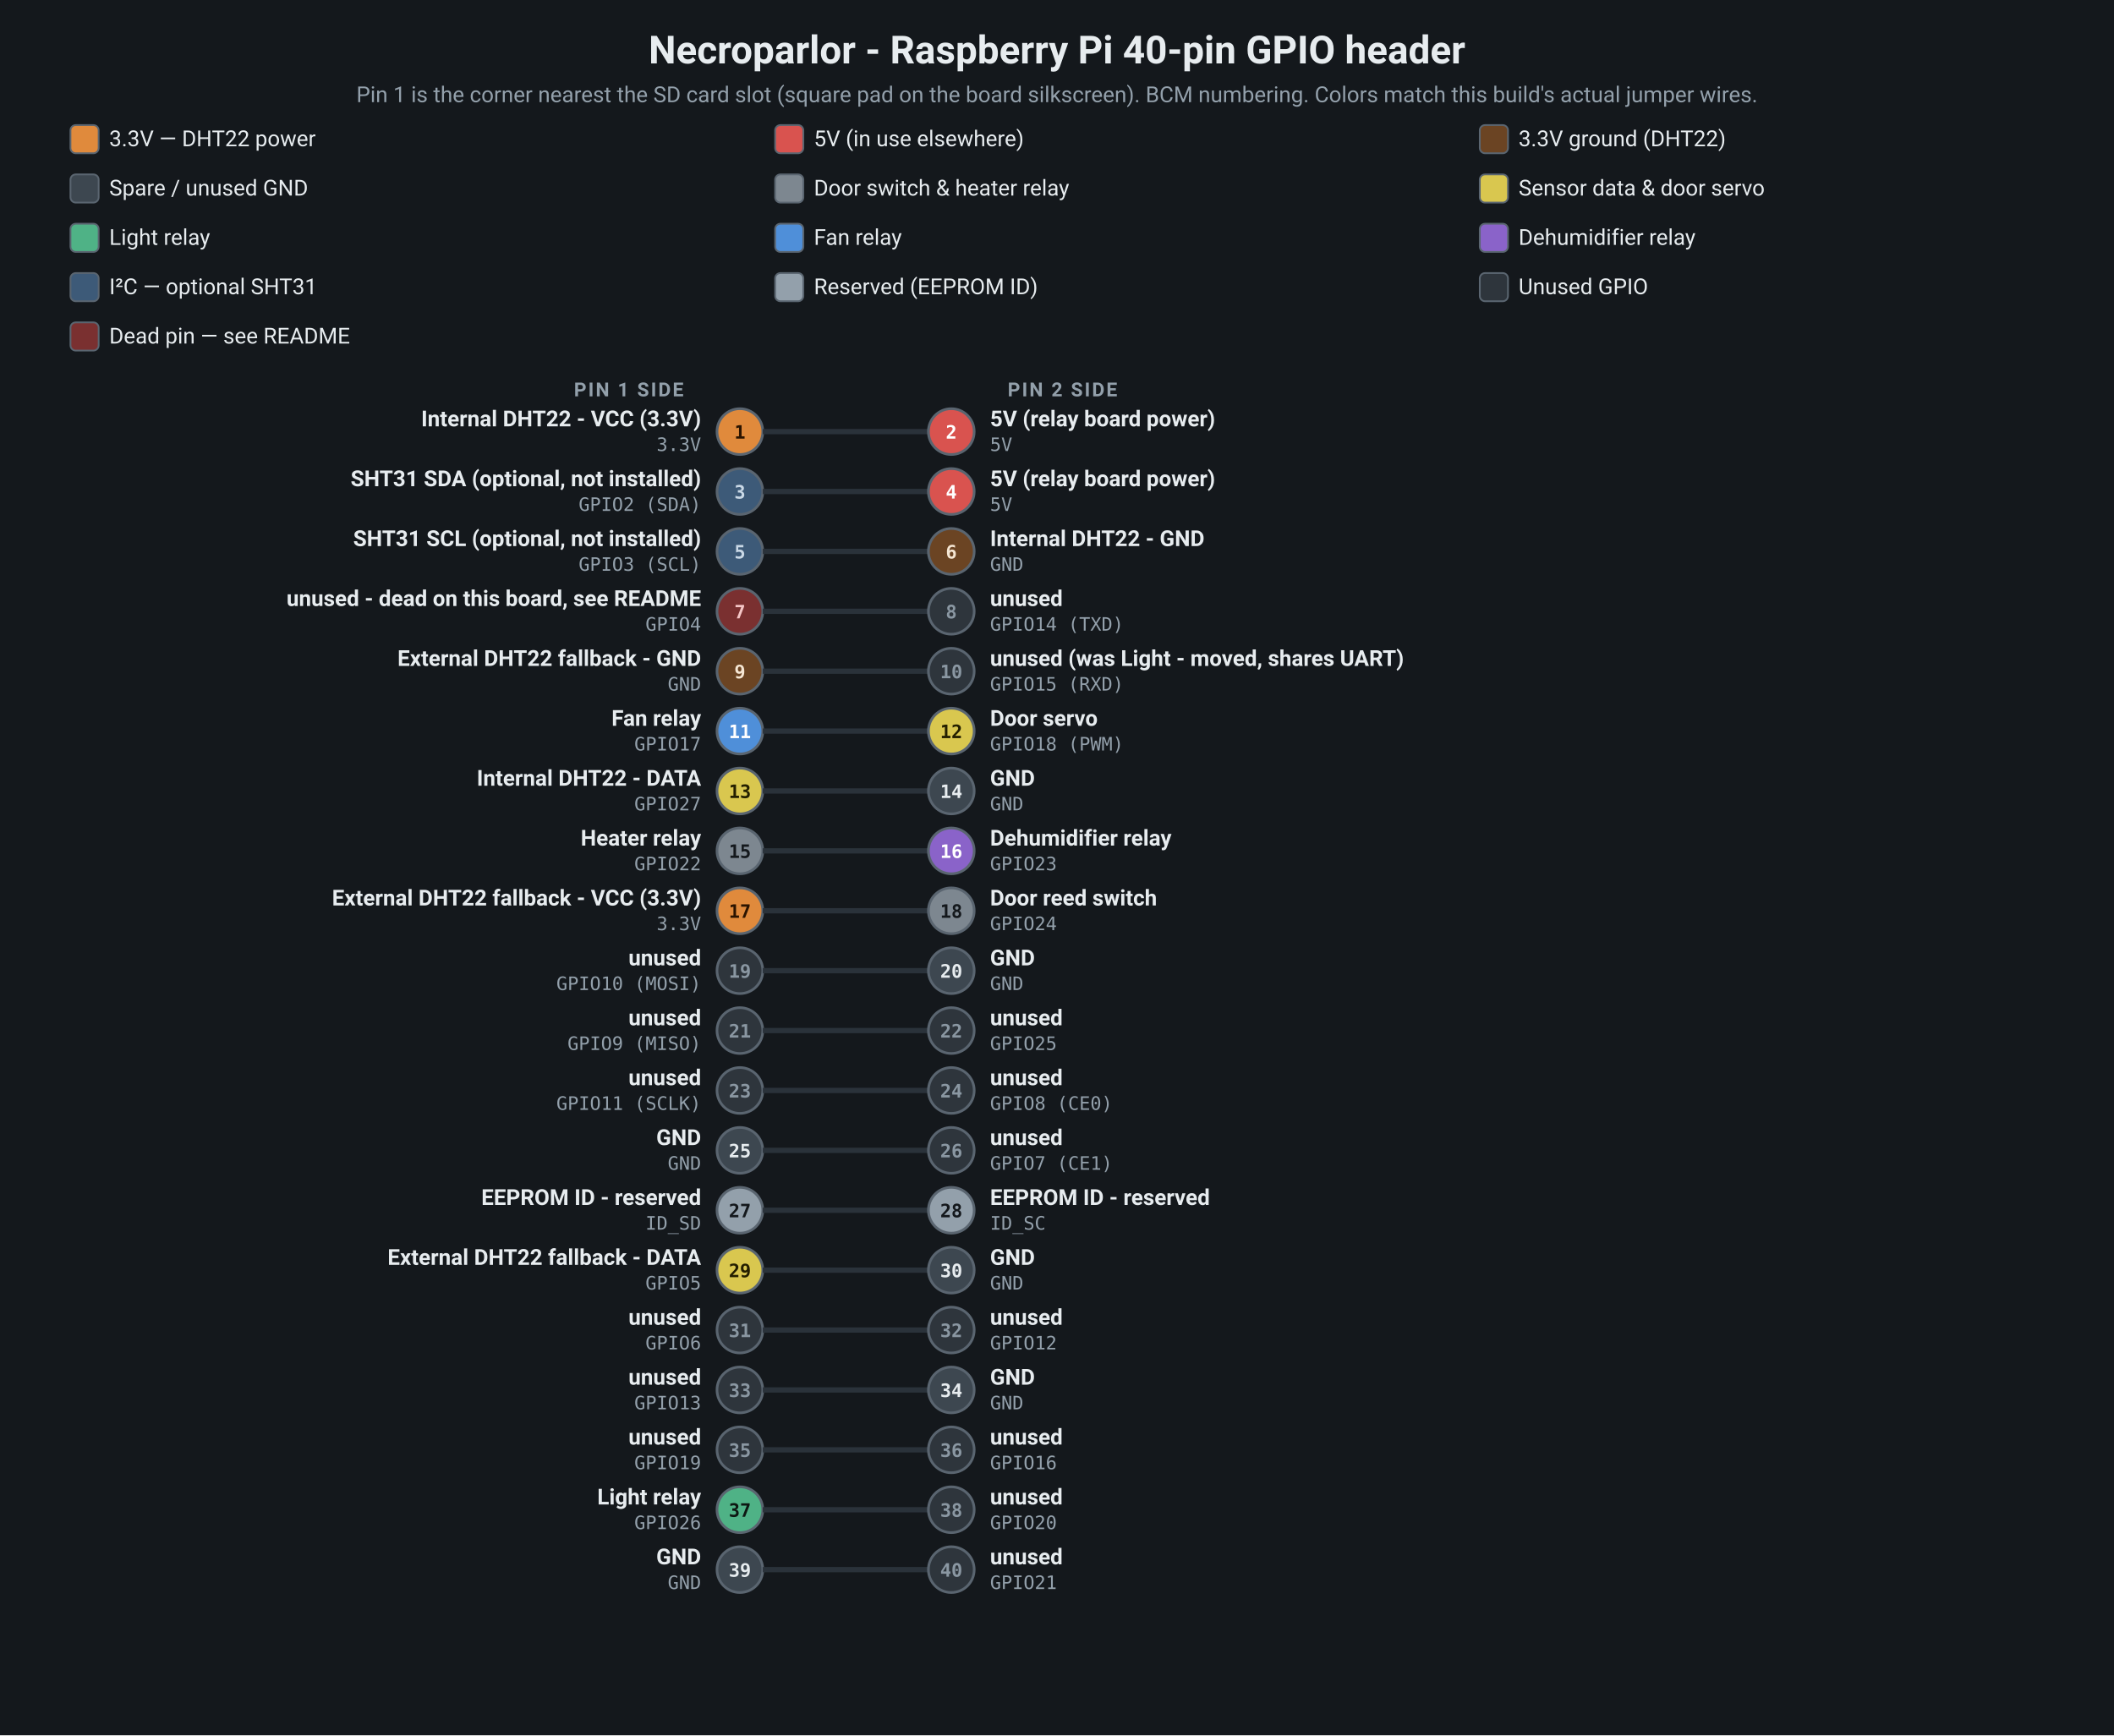
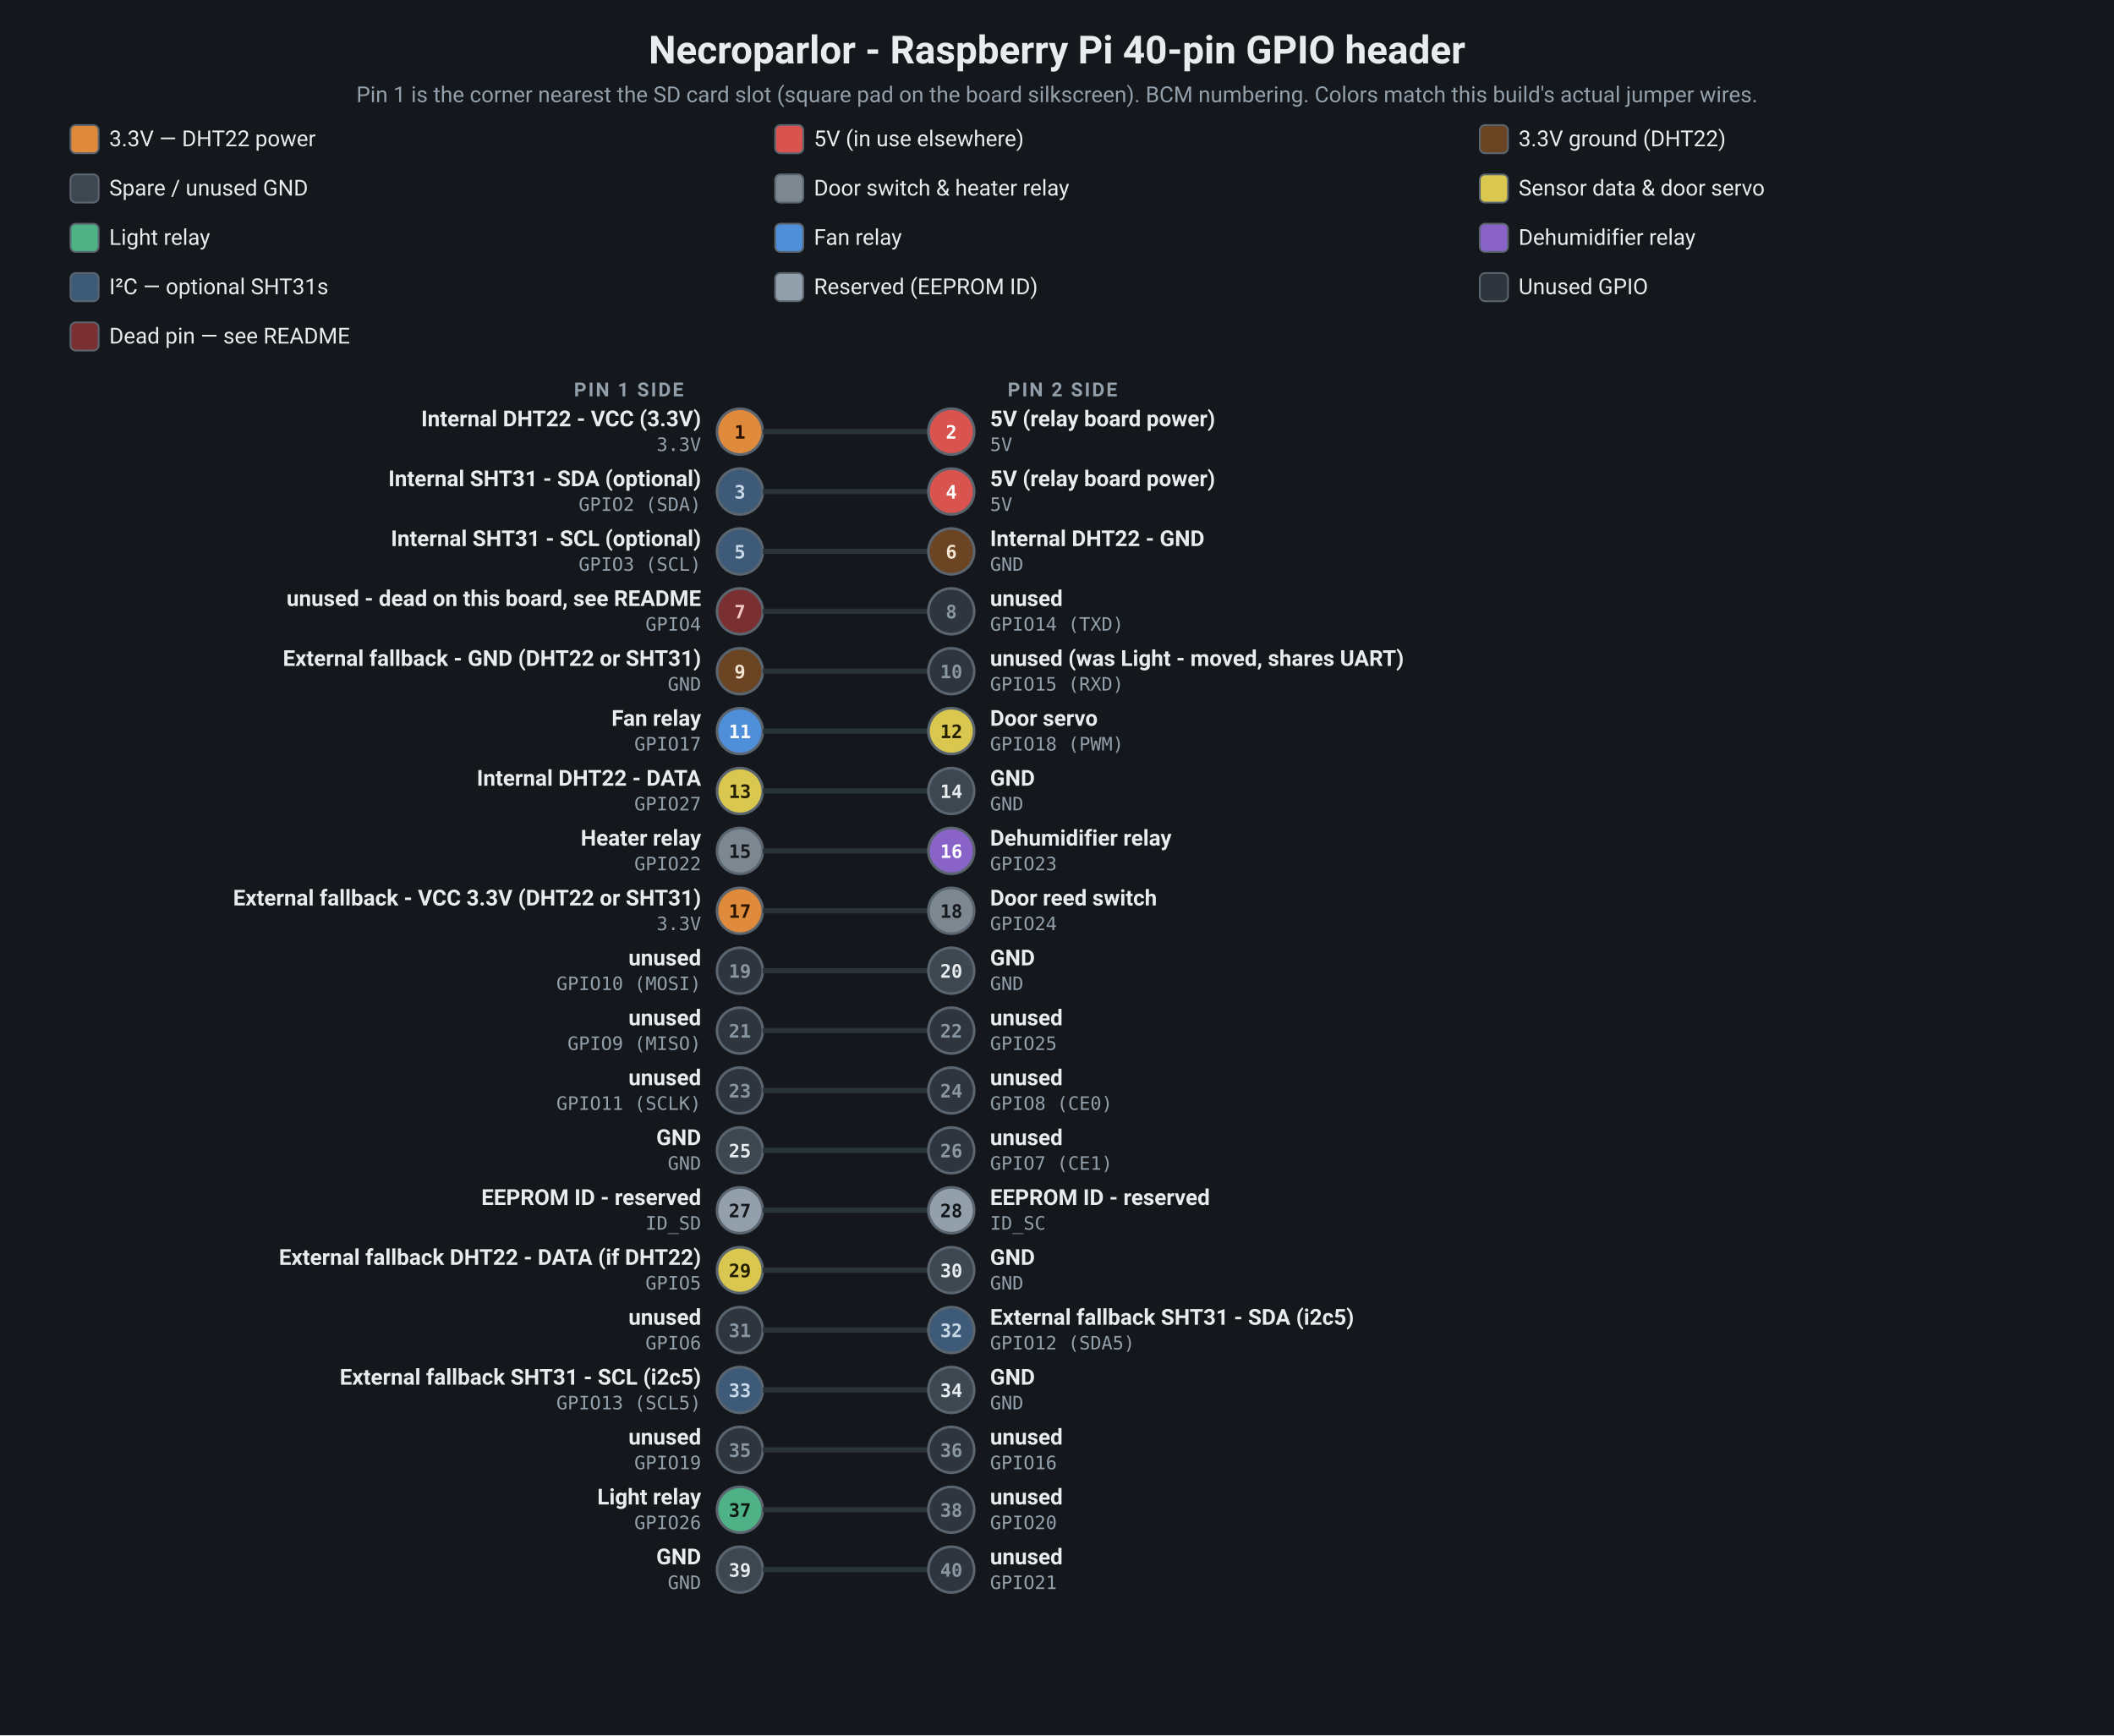
<svg xmlns="http://www.w3.org/2000/svg" viewBox="0 0 1200 985" width="1200" height="985">
  <rect width="1200" height="985" fill="#14181c" />
  <text x="600.0" y="36" text-anchor="middle" font-size="22" font-weight="700" font-family="-apple-system,Segoe UI,Roboto,sans-serif" fill="#e7ecef">Necroparlor - Raspberry Pi 40-pin GPIO header</text>
  <text x="600.0" y="58" text-anchor="middle" font-size="12.5" font-family="-apple-system,Segoe UI,Roboto,sans-serif" fill="#93a0ab">Pin 1 is the corner nearest the SD card slot (square pad on the board silkscreen). BCM numbering. Colors match this build's actual jumper wires.</text>
  <rect x="40" y="71" width="16" height="16" rx="3" fill="#e08a3c" stroke="#5a6570" />
  <text x="62" y="83" font-size="12.5" font-family="-apple-system,Segoe UI,Roboto,sans-serif" fill="#e7ecef">3.3V — DHT22 power</text>
  <rect x="440" y="71" width="16" height="16" rx="3" fill="#d9534f" stroke="#5a6570" />
  <text x="462" y="83" font-size="12.5" font-family="-apple-system,Segoe UI,Roboto,sans-serif" fill="#e7ecef">5V (in use elsewhere)</text>
  <rect x="840" y="71" width="16" height="16" rx="3" fill="#6b4423" stroke="#5a6570" />
  <text x="862" y="83" font-size="12.5" font-family="-apple-system,Segoe UI,Roboto,sans-serif" fill="#e7ecef">3.3V ground (DHT22)</text>
  <rect x="40" y="99" width="16" height="16" rx="3" fill="#3d4750" stroke="#5a6570" />
  <text x="62" y="111" font-size="12.5" font-family="-apple-system,Segoe UI,Roboto,sans-serif" fill="#e7ecef">Spare / unused GND</text>
  <rect x="440" y="99" width="16" height="16" rx="3" fill="#7d8790" stroke="#5a6570" />
  <text x="462" y="111" font-size="12.5" font-family="-apple-system,Segoe UI,Roboto,sans-serif" fill="#e7ecef">Door switch &amp; heater relay</text>
  <rect x="840" y="99" width="16" height="16" rx="3" fill="#d9c74f" stroke="#5a6570" />
  <text x="862" y="111" font-size="12.5" font-family="-apple-system,Segoe UI,Roboto,sans-serif" fill="#e7ecef">Sensor data &amp; door servo</text>
  <rect x="40" y="127" width="16" height="16" rx="3" fill="#4fb286" stroke="#5a6570" />
  <text x="62" y="139" font-size="12.5" font-family="-apple-system,Segoe UI,Roboto,sans-serif" fill="#e7ecef">Light relay</text>
  <rect x="440" y="127" width="16" height="16" rx="3" fill="#4f8fd9" stroke="#5a6570" />
  <text x="462" y="139" font-size="12.5" font-family="-apple-system,Segoe UI,Roboto,sans-serif" fill="#e7ecef">Fan relay</text>
  <rect x="840" y="127" width="16" height="16" rx="3" fill="#8a63c9" stroke="#5a6570" />
  <text x="862" y="139" font-size="12.5" font-family="-apple-system,Segoe UI,Roboto,sans-serif" fill="#e7ecef">Dehumidifier relay</text>
  <rect x="40" y="155" width="16" height="16" rx="3" fill="#3d5a78" stroke="#5a6570" />
-   <text x="62" y="167" font-size="12.5" font-family="-apple-system,Segoe UI,Roboto,sans-serif" fill="#e7ecef">I²C — optional SHT31</text>
+   <text x="62" y="167" font-size="12.5" font-family="-apple-system,Segoe UI,Roboto,sans-serif" fill="#e7ecef">I²C — optional SHT31s</text>
  <rect x="440" y="155" width="16" height="16" rx="3" fill="#93a0ab" stroke="#5a6570" />
  <text x="462" y="167" font-size="12.5" font-family="-apple-system,Segoe UI,Roboto,sans-serif" fill="#e7ecef">Reserved (EEPROM ID)</text>
  <rect x="840" y="155" width="16" height="16" rx="3" fill="#2e353c" stroke="#5a6570" />
  <text x="862" y="167" font-size="12.5" font-family="-apple-system,Segoe UI,Roboto,sans-serif" fill="#e7ecef">Unused GPIO</text>
  <rect x="40" y="183" width="16" height="16" rx="3" fill="#7a3030" stroke="#5a6570" />
  <text x="62" y="195" font-size="12.5" font-family="-apple-system,Segoe UI,Roboto,sans-serif" fill="#e7ecef">Dead pin — see README</text>
  <text x="388" y="225" text-anchor="end" font-size="11" font-weight="700" letter-spacing="1" font-family="-apple-system,Segoe UI,Roboto,sans-serif" fill="#93a0ab">PIN 1 SIDE</text>
  <text x="572" y="225" text-anchor="start" font-size="11" font-weight="700" letter-spacing="1" font-family="-apple-system,Segoe UI,Roboto,sans-serif" fill="#93a0ab">PIN 2 SIDE</text>
  <text x="398" y="242" text-anchor="end" font-size="12.5" font-family="-apple-system,Segoe UI,Roboto,sans-serif" font-weight="600" fill="#e7ecef">Internal DHT22 - VCC (3.3V)</text>
  <text x="398" y="256" text-anchor="end" font-size="10.5" font-family="monospace" fill="#93a0ab">3.3V</text>
  <circle cx="420" cy="245" r="13" fill="#e08a3c" stroke="#5a6570" stroke-width="1.5" />
  <text x="420" y="249" text-anchor="middle" font-size="10.5" font-family="monospace" font-weight="700" fill="#2b1400">1</text>
  <line x1="433" y1="245" x2="527" y2="245" stroke="#2a323a" stroke-width="3" />
  <circle cx="540" cy="245" r="13" fill="#d9534f" stroke="#5a6570" stroke-width="1.5" />
  <text x="540" y="249" text-anchor="middle" font-size="10.5" font-family="monospace" font-weight="700" fill="#ffffff">2</text>
  <text x="562" y="242" text-anchor="start" font-size="12.5" font-family="-apple-system,Segoe UI,Roboto,sans-serif" font-weight="600" fill="#e7ecef">5V (relay board power)</text>
  <text x="562" y="256" text-anchor="start" font-size="10.5" font-family="monospace" fill="#93a0ab">5V</text>
-   <text x="398" y="276" text-anchor="end" font-size="12.5" font-family="-apple-system,Segoe UI,Roboto,sans-serif" font-weight="600" fill="#e7ecef">SHT31 SDA (optional, not installed)</text>
+   <text x="398" y="276" text-anchor="end" font-size="12.5" font-family="-apple-system,Segoe UI,Roboto,sans-serif" font-weight="600" fill="#e7ecef">Internal SHT31 - SDA (optional)</text>
  <text x="398" y="290" text-anchor="end" font-size="10.5" font-family="monospace" fill="#93a0ab">GPIO2 (SDA)</text>
  <circle cx="420" cy="279" r="13" fill="#3d5a78" stroke="#5a6570" stroke-width="1.5" />
  <text x="420" y="283" text-anchor="middle" font-size="10.5" font-family="monospace" font-weight="700" fill="#c9d8e6">3</text>
  <line x1="433" y1="279" x2="527" y2="279" stroke="#2a323a" stroke-width="3" />
  <circle cx="540" cy="279" r="13" fill="#d9534f" stroke="#5a6570" stroke-width="1.5" />
  <text x="540" y="283" text-anchor="middle" font-size="10.5" font-family="monospace" font-weight="700" fill="#ffffff">4</text>
  <text x="562" y="276" text-anchor="start" font-size="12.5" font-family="-apple-system,Segoe UI,Roboto,sans-serif" font-weight="600" fill="#e7ecef">5V (relay board power)</text>
  <text x="562" y="290" text-anchor="start" font-size="10.5" font-family="monospace" fill="#93a0ab">5V</text>
-   <text x="398" y="310" text-anchor="end" font-size="12.5" font-family="-apple-system,Segoe UI,Roboto,sans-serif" font-weight="600" fill="#e7ecef">SHT31 SCL (optional, not installed)</text>
+   <text x="398" y="310" text-anchor="end" font-size="12.5" font-family="-apple-system,Segoe UI,Roboto,sans-serif" font-weight="600" fill="#e7ecef">Internal SHT31 - SCL (optional)</text>
  <text x="398" y="324" text-anchor="end" font-size="10.5" font-family="monospace" fill="#93a0ab">GPIO3 (SCL)</text>
  <circle cx="420" cy="313" r="13" fill="#3d5a78" stroke="#5a6570" stroke-width="1.5" />
  <text x="420" y="317" text-anchor="middle" font-size="10.5" font-family="monospace" font-weight="700" fill="#c9d8e6">5</text>
  <line x1="433" y1="313" x2="527" y2="313" stroke="#2a323a" stroke-width="3" />
  <circle cx="540" cy="313" r="13" fill="#6b4423" stroke="#5a6570" stroke-width="1.5" />
  <text x="540" y="317" text-anchor="middle" font-size="10.5" font-family="monospace" font-weight="700" fill="#f5e6d3">6</text>
  <text x="562" y="310" text-anchor="start" font-size="12.5" font-family="-apple-system,Segoe UI,Roboto,sans-serif" font-weight="600" fill="#e7ecef">Internal DHT22 - GND</text>
  <text x="562" y="324" text-anchor="start" font-size="10.5" font-family="monospace" fill="#93a0ab">GND</text>
  <text x="398" y="344" text-anchor="end" font-size="12.5" font-family="-apple-system,Segoe UI,Roboto,sans-serif" font-weight="600" fill="#e7ecef">unused - dead on this board, see README</text>
  <text x="398" y="358" text-anchor="end" font-size="10.5" font-family="monospace" fill="#93a0ab">GPIO4</text>
  <circle cx="420" cy="347" r="13" fill="#7a3030" stroke="#5a6570" stroke-width="1.5" />
  <text x="420" y="351" text-anchor="middle" font-size="10.5" font-family="monospace" font-weight="700" fill="#f5c6c6">7</text>
  <line x1="433" y1="347" x2="527" y2="347" stroke="#2a323a" stroke-width="3" />
  <circle cx="540" cy="347" r="13" fill="#2e353c" stroke="#5a6570" stroke-width="1.5" />
  <text x="540" y="351" text-anchor="middle" font-size="10.5" font-family="monospace" font-weight="700" fill="#8a97a2">8</text>
  <text x="562" y="344" text-anchor="start" font-size="12.5" font-family="-apple-system,Segoe UI,Roboto,sans-serif" font-weight="600" fill="#e7ecef">unused</text>
  <text x="562" y="358" text-anchor="start" font-size="10.5" font-family="monospace" fill="#93a0ab">GPIO14 (TXD)</text>
-   <text x="398" y="378" text-anchor="end" font-size="12.5" font-family="-apple-system,Segoe UI,Roboto,sans-serif" font-weight="600" fill="#e7ecef">External DHT22 fallback - GND</text>
+   <text x="398" y="378" text-anchor="end" font-size="12.5" font-family="-apple-system,Segoe UI,Roboto,sans-serif" font-weight="600" fill="#e7ecef">External fallback - GND (DHT22 or SHT31)</text>
  <text x="398" y="392" text-anchor="end" font-size="10.5" font-family="monospace" fill="#93a0ab">GND</text>
  <circle cx="420" cy="381" r="13" fill="#6b4423" stroke="#5a6570" stroke-width="1.5" />
  <text x="420" y="385" text-anchor="middle" font-size="10.5" font-family="monospace" font-weight="700" fill="#f5e6d3">9</text>
  <line x1="433" y1="381" x2="527" y2="381" stroke="#2a323a" stroke-width="3" />
  <circle cx="540" cy="381" r="13" fill="#2e353c" stroke="#5a6570" stroke-width="1.5" />
  <text x="540" y="385" text-anchor="middle" font-size="10.5" font-family="monospace" font-weight="700" fill="#8a97a2">10</text>
  <text x="562" y="378" text-anchor="start" font-size="12.5" font-family="-apple-system,Segoe UI,Roboto,sans-serif" font-weight="600" fill="#e7ecef">unused (was Light - moved, shares UART)</text>
  <text x="562" y="392" text-anchor="start" font-size="10.5" font-family="monospace" fill="#93a0ab">GPIO15 (RXD)</text>
  <text x="398" y="412" text-anchor="end" font-size="12.5" font-family="-apple-system,Segoe UI,Roboto,sans-serif" font-weight="600" fill="#e7ecef">Fan relay</text>
  <text x="398" y="426" text-anchor="end" font-size="10.5" font-family="monospace" fill="#93a0ab">GPIO17</text>
  <circle cx="420" cy="415" r="13" fill="#4f8fd9" stroke="#5a6570" stroke-width="1.5" />
  <text x="420" y="419" text-anchor="middle" font-size="10.5" font-family="monospace" font-weight="700" fill="#ffffff">11</text>
  <line x1="433" y1="415" x2="527" y2="415" stroke="#2a323a" stroke-width="3" />
  <circle cx="540" cy="415" r="13" fill="#d9c74f" stroke="#5a6570" stroke-width="1.5" />
  <text x="540" y="419" text-anchor="middle" font-size="10.5" font-family="monospace" font-weight="700" fill="#241f00">12</text>
  <text x="562" y="412" text-anchor="start" font-size="12.5" font-family="-apple-system,Segoe UI,Roboto,sans-serif" font-weight="600" fill="#e7ecef">Door servo</text>
  <text x="562" y="426" text-anchor="start" font-size="10.5" font-family="monospace" fill="#93a0ab">GPIO18 (PWM)</text>
  <text x="398" y="446" text-anchor="end" font-size="12.5" font-family="-apple-system,Segoe UI,Roboto,sans-serif" font-weight="600" fill="#e7ecef">Internal DHT22 - DATA</text>
  <text x="398" y="460" text-anchor="end" font-size="10.5" font-family="monospace" fill="#93a0ab">GPIO27</text>
  <circle cx="420" cy="449" r="13" fill="#d9c74f" stroke="#5a6570" stroke-width="1.5" />
  <text x="420" y="453" text-anchor="middle" font-size="10.5" font-family="monospace" font-weight="700" fill="#241f00">13</text>
  <line x1="433" y1="449" x2="527" y2="449" stroke="#2a323a" stroke-width="3" />
  <circle cx="540" cy="449" r="13" fill="#3d4750" stroke="#5a6570" stroke-width="1.5" />
  <text x="540" y="453" text-anchor="middle" font-size="10.5" font-family="monospace" font-weight="700" fill="#e7ecef">14</text>
  <text x="562" y="446" text-anchor="start" font-size="12.5" font-family="-apple-system,Segoe UI,Roboto,sans-serif" font-weight="600" fill="#e7ecef">GND</text>
  <text x="562" y="460" text-anchor="start" font-size="10.5" font-family="monospace" fill="#93a0ab">GND</text>
  <text x="398" y="480" text-anchor="end" font-size="12.5" font-family="-apple-system,Segoe UI,Roboto,sans-serif" font-weight="600" fill="#e7ecef">Heater relay</text>
  <text x="398" y="494" text-anchor="end" font-size="10.5" font-family="monospace" fill="#93a0ab">GPIO22</text>
  <circle cx="420" cy="483" r="13" fill="#7d8790" stroke="#5a6570" stroke-width="1.5" />
  <text x="420" y="487" text-anchor="middle" font-size="10.5" font-family="monospace" font-weight="700" fill="#14181c">15</text>
  <line x1="433" y1="483" x2="527" y2="483" stroke="#2a323a" stroke-width="3" />
  <circle cx="540" cy="483" r="13" fill="#8a63c9" stroke="#5a6570" stroke-width="1.5" />
  <text x="540" y="487" text-anchor="middle" font-size="10.5" font-family="monospace" font-weight="700" fill="#ffffff">16</text>
  <text x="562" y="480" text-anchor="start" font-size="12.5" font-family="-apple-system,Segoe UI,Roboto,sans-serif" font-weight="600" fill="#e7ecef">Dehumidifier relay</text>
  <text x="562" y="494" text-anchor="start" font-size="10.5" font-family="monospace" fill="#93a0ab">GPIO23</text>
-   <text x="398" y="514" text-anchor="end" font-size="12.5" font-family="-apple-system,Segoe UI,Roboto,sans-serif" font-weight="600" fill="#e7ecef">External DHT22 fallback - VCC (3.3V)</text>
+   <text x="398" y="514" text-anchor="end" font-size="12.5" font-family="-apple-system,Segoe UI,Roboto,sans-serif" font-weight="600" fill="#e7ecef">External fallback - VCC 3.3V (DHT22 or SHT31)</text>
  <text x="398" y="528" text-anchor="end" font-size="10.5" font-family="monospace" fill="#93a0ab">3.3V</text>
  <circle cx="420" cy="517" r="13" fill="#e08a3c" stroke="#5a6570" stroke-width="1.5" />
  <text x="420" y="521" text-anchor="middle" font-size="10.5" font-family="monospace" font-weight="700" fill="#2b1400">17</text>
  <line x1="433" y1="517" x2="527" y2="517" stroke="#2a323a" stroke-width="3" />
  <circle cx="540" cy="517" r="13" fill="#7d8790" stroke="#5a6570" stroke-width="1.5" />
  <text x="540" y="521" text-anchor="middle" font-size="10.5" font-family="monospace" font-weight="700" fill="#14181c">18</text>
  <text x="562" y="514" text-anchor="start" font-size="12.5" font-family="-apple-system,Segoe UI,Roboto,sans-serif" font-weight="600" fill="#e7ecef">Door reed switch</text>
  <text x="562" y="528" text-anchor="start" font-size="10.5" font-family="monospace" fill="#93a0ab">GPIO24</text>
  <text x="398" y="548" text-anchor="end" font-size="12.5" font-family="-apple-system,Segoe UI,Roboto,sans-serif" font-weight="600" fill="#e7ecef">unused</text>
  <text x="398" y="562" text-anchor="end" font-size="10.5" font-family="monospace" fill="#93a0ab">GPIO10 (MOSI)</text>
  <circle cx="420" cy="551" r="13" fill="#2e353c" stroke="#5a6570" stroke-width="1.5" />
  <text x="420" y="555" text-anchor="middle" font-size="10.5" font-family="monospace" font-weight="700" fill="#8a97a2">19</text>
  <line x1="433" y1="551" x2="527" y2="551" stroke="#2a323a" stroke-width="3" />
  <circle cx="540" cy="551" r="13" fill="#3d4750" stroke="#5a6570" stroke-width="1.5" />
  <text x="540" y="555" text-anchor="middle" font-size="10.5" font-family="monospace" font-weight="700" fill="#e7ecef">20</text>
  <text x="562" y="548" text-anchor="start" font-size="12.5" font-family="-apple-system,Segoe UI,Roboto,sans-serif" font-weight="600" fill="#e7ecef">GND</text>
  <text x="562" y="562" text-anchor="start" font-size="10.5" font-family="monospace" fill="#93a0ab">GND</text>
  <text x="398" y="582" text-anchor="end" font-size="12.5" font-family="-apple-system,Segoe UI,Roboto,sans-serif" font-weight="600" fill="#e7ecef">unused</text>
  <text x="398" y="596" text-anchor="end" font-size="10.5" font-family="monospace" fill="#93a0ab">GPIO9 (MISO)</text>
  <circle cx="420" cy="585" r="13" fill="#2e353c" stroke="#5a6570" stroke-width="1.5" />
  <text x="420" y="589" text-anchor="middle" font-size="10.5" font-family="monospace" font-weight="700" fill="#8a97a2">21</text>
  <line x1="433" y1="585" x2="527" y2="585" stroke="#2a323a" stroke-width="3" />
  <circle cx="540" cy="585" r="13" fill="#2e353c" stroke="#5a6570" stroke-width="1.5" />
  <text x="540" y="589" text-anchor="middle" font-size="10.5" font-family="monospace" font-weight="700" fill="#8a97a2">22</text>
  <text x="562" y="582" text-anchor="start" font-size="12.5" font-family="-apple-system,Segoe UI,Roboto,sans-serif" font-weight="600" fill="#e7ecef">unused</text>
  <text x="562" y="596" text-anchor="start" font-size="10.5" font-family="monospace" fill="#93a0ab">GPIO25</text>
  <text x="398" y="616" text-anchor="end" font-size="12.5" font-family="-apple-system,Segoe UI,Roboto,sans-serif" font-weight="600" fill="#e7ecef">unused</text>
  <text x="398" y="630" text-anchor="end" font-size="10.5" font-family="monospace" fill="#93a0ab">GPIO11 (SCLK)</text>
  <circle cx="420" cy="619" r="13" fill="#2e353c" stroke="#5a6570" stroke-width="1.5" />
  <text x="420" y="623" text-anchor="middle" font-size="10.5" font-family="monospace" font-weight="700" fill="#8a97a2">23</text>
  <line x1="433" y1="619" x2="527" y2="619" stroke="#2a323a" stroke-width="3" />
  <circle cx="540" cy="619" r="13" fill="#2e353c" stroke="#5a6570" stroke-width="1.5" />
  <text x="540" y="623" text-anchor="middle" font-size="10.5" font-family="monospace" font-weight="700" fill="#8a97a2">24</text>
  <text x="562" y="616" text-anchor="start" font-size="12.5" font-family="-apple-system,Segoe UI,Roboto,sans-serif" font-weight="600" fill="#e7ecef">unused</text>
  <text x="562" y="630" text-anchor="start" font-size="10.5" font-family="monospace" fill="#93a0ab">GPIO8 (CE0)</text>
  <text x="398" y="650" text-anchor="end" font-size="12.5" font-family="-apple-system,Segoe UI,Roboto,sans-serif" font-weight="600" fill="#e7ecef">GND</text>
  <text x="398" y="664" text-anchor="end" font-size="10.5" font-family="monospace" fill="#93a0ab">GND</text>
  <circle cx="420" cy="653" r="13" fill="#3d4750" stroke="#5a6570" stroke-width="1.5" />
  <text x="420" y="657" text-anchor="middle" font-size="10.5" font-family="monospace" font-weight="700" fill="#e7ecef">25</text>
  <line x1="433" y1="653" x2="527" y2="653" stroke="#2a323a" stroke-width="3" />
  <circle cx="540" cy="653" r="13" fill="#2e353c" stroke="#5a6570" stroke-width="1.5" />
  <text x="540" y="657" text-anchor="middle" font-size="10.5" font-family="monospace" font-weight="700" fill="#8a97a2">26</text>
  <text x="562" y="650" text-anchor="start" font-size="12.5" font-family="-apple-system,Segoe UI,Roboto,sans-serif" font-weight="600" fill="#e7ecef">unused</text>
  <text x="562" y="664" text-anchor="start" font-size="10.5" font-family="monospace" fill="#93a0ab">GPIO7 (CE1)</text>
  <text x="398" y="684" text-anchor="end" font-size="12.5" font-family="-apple-system,Segoe UI,Roboto,sans-serif" font-weight="600" fill="#e7ecef">EEPROM ID - reserved</text>
  <text x="398" y="698" text-anchor="end" font-size="10.5" font-family="monospace" fill="#93a0ab">ID_SD</text>
  <circle cx="420" cy="687" r="13" fill="#93a0ab" stroke="#5a6570" stroke-width="1.5" />
  <text x="420" y="691" text-anchor="middle" font-size="10.5" font-family="monospace" font-weight="700" fill="#14181c">27</text>
  <line x1="433" y1="687" x2="527" y2="687" stroke="#2a323a" stroke-width="3" />
  <circle cx="540" cy="687" r="13" fill="#93a0ab" stroke="#5a6570" stroke-width="1.5" />
  <text x="540" y="691" text-anchor="middle" font-size="10.5" font-family="monospace" font-weight="700" fill="#14181c">28</text>
  <text x="562" y="684" text-anchor="start" font-size="12.5" font-family="-apple-system,Segoe UI,Roboto,sans-serif" font-weight="600" fill="#e7ecef">EEPROM ID - reserved</text>
  <text x="562" y="698" text-anchor="start" font-size="10.5" font-family="monospace" fill="#93a0ab">ID_SC</text>
-   <text x="398" y="718" text-anchor="end" font-size="12.5" font-family="-apple-system,Segoe UI,Roboto,sans-serif" font-weight="600" fill="#e7ecef">External DHT22 fallback - DATA</text>
+   <text x="398" y="718" text-anchor="end" font-size="12.5" font-family="-apple-system,Segoe UI,Roboto,sans-serif" font-weight="600" fill="#e7ecef">External fallback DHT22 - DATA (if DHT22)</text>
  <text x="398" y="732" text-anchor="end" font-size="10.5" font-family="monospace" fill="#93a0ab">GPIO5</text>
  <circle cx="420" cy="721" r="13" fill="#d9c74f" stroke="#5a6570" stroke-width="1.5" />
  <text x="420" y="725" text-anchor="middle" font-size="10.5" font-family="monospace" font-weight="700" fill="#241f00">29</text>
  <line x1="433" y1="721" x2="527" y2="721" stroke="#2a323a" stroke-width="3" />
  <circle cx="540" cy="721" r="13" fill="#3d4750" stroke="#5a6570" stroke-width="1.5" />
  <text x="540" y="725" text-anchor="middle" font-size="10.5" font-family="monospace" font-weight="700" fill="#e7ecef">30</text>
  <text x="562" y="718" text-anchor="start" font-size="12.5" font-family="-apple-system,Segoe UI,Roboto,sans-serif" font-weight="600" fill="#e7ecef">GND</text>
  <text x="562" y="732" text-anchor="start" font-size="10.5" font-family="monospace" fill="#93a0ab">GND</text>
  <text x="398" y="752" text-anchor="end" font-size="12.5" font-family="-apple-system,Segoe UI,Roboto,sans-serif" font-weight="600" fill="#e7ecef">unused</text>
  <text x="398" y="766" text-anchor="end" font-size="10.5" font-family="monospace" fill="#93a0ab">GPIO6</text>
  <circle cx="420" cy="755" r="13" fill="#2e353c" stroke="#5a6570" stroke-width="1.5" />
  <text x="420" y="759" text-anchor="middle" font-size="10.5" font-family="monospace" font-weight="700" fill="#8a97a2">31</text>
  <line x1="433" y1="755" x2="527" y2="755" stroke="#2a323a" stroke-width="3" />
-   <circle cx="540" cy="755" r="13" fill="#2e353c" stroke="#5a6570" stroke-width="1.5" />
-   <text x="540" y="759" text-anchor="middle" font-size="10.5" font-family="monospace" font-weight="700" fill="#8a97a2">32</text>
-   <text x="562" y="752" text-anchor="start" font-size="12.5" font-family="-apple-system,Segoe UI,Roboto,sans-serif" font-weight="600" fill="#e7ecef">unused</text>
-   <text x="562" y="766" text-anchor="start" font-size="10.5" font-family="monospace" fill="#93a0ab">GPIO12</text>
-   <text x="398" y="786" text-anchor="end" font-size="12.5" font-family="-apple-system,Segoe UI,Roboto,sans-serif" font-weight="600" fill="#e7ecef">unused</text>
-   <text x="398" y="800" text-anchor="end" font-size="10.5" font-family="monospace" fill="#93a0ab">GPIO13</text>
-   <circle cx="420" cy="789" r="13" fill="#2e353c" stroke="#5a6570" stroke-width="1.5" />
-   <text x="420" y="793" text-anchor="middle" font-size="10.5" font-family="monospace" font-weight="700" fill="#8a97a2">33</text>
+   <circle cx="540" cy="755" r="13" fill="#3d5a78" stroke="#5a6570" stroke-width="1.5" />
+   <text x="540" y="759" text-anchor="middle" font-size="10.5" font-family="monospace" font-weight="700" fill="#c9d8e6">32</text>
+   <text x="562" y="752" text-anchor="start" font-size="12.5" font-family="-apple-system,Segoe UI,Roboto,sans-serif" font-weight="600" fill="#e7ecef">External fallback SHT31 - SDA (i2c5)</text>
+   <text x="562" y="766" text-anchor="start" font-size="10.5" font-family="monospace" fill="#93a0ab">GPIO12 (SDA5)</text>
+   <text x="398" y="786" text-anchor="end" font-size="12.5" font-family="-apple-system,Segoe UI,Roboto,sans-serif" font-weight="600" fill="#e7ecef">External fallback SHT31 - SCL (i2c5)</text>
+   <text x="398" y="800" text-anchor="end" font-size="10.5" font-family="monospace" fill="#93a0ab">GPIO13 (SCL5)</text>
+   <circle cx="420" cy="789" r="13" fill="#3d5a78" stroke="#5a6570" stroke-width="1.5" />
+   <text x="420" y="793" text-anchor="middle" font-size="10.5" font-family="monospace" font-weight="700" fill="#c9d8e6">33</text>
  <line x1="433" y1="789" x2="527" y2="789" stroke="#2a323a" stroke-width="3" />
  <circle cx="540" cy="789" r="13" fill="#3d4750" stroke="#5a6570" stroke-width="1.5" />
  <text x="540" y="793" text-anchor="middle" font-size="10.5" font-family="monospace" font-weight="700" fill="#e7ecef">34</text>
  <text x="562" y="786" text-anchor="start" font-size="12.5" font-family="-apple-system,Segoe UI,Roboto,sans-serif" font-weight="600" fill="#e7ecef">GND</text>
  <text x="562" y="800" text-anchor="start" font-size="10.5" font-family="monospace" fill="#93a0ab">GND</text>
  <text x="398" y="820" text-anchor="end" font-size="12.5" font-family="-apple-system,Segoe UI,Roboto,sans-serif" font-weight="600" fill="#e7ecef">unused</text>
  <text x="398" y="834" text-anchor="end" font-size="10.5" font-family="monospace" fill="#93a0ab">GPIO19</text>
  <circle cx="420" cy="823" r="13" fill="#2e353c" stroke="#5a6570" stroke-width="1.5" />
  <text x="420" y="827" text-anchor="middle" font-size="10.5" font-family="monospace" font-weight="700" fill="#8a97a2">35</text>
  <line x1="433" y1="823" x2="527" y2="823" stroke="#2a323a" stroke-width="3" />
  <circle cx="540" cy="823" r="13" fill="#2e353c" stroke="#5a6570" stroke-width="1.5" />
  <text x="540" y="827" text-anchor="middle" font-size="10.5" font-family="monospace" font-weight="700" fill="#8a97a2">36</text>
  <text x="562" y="820" text-anchor="start" font-size="12.5" font-family="-apple-system,Segoe UI,Roboto,sans-serif" font-weight="600" fill="#e7ecef">unused</text>
  <text x="562" y="834" text-anchor="start" font-size="10.5" font-family="monospace" fill="#93a0ab">GPIO16</text>
  <text x="398" y="854" text-anchor="end" font-size="12.5" font-family="-apple-system,Segoe UI,Roboto,sans-serif" font-weight="600" fill="#e7ecef">Light relay</text>
  <text x="398" y="868" text-anchor="end" font-size="10.5" font-family="monospace" fill="#93a0ab">GPIO26</text>
  <circle cx="420" cy="857" r="13" fill="#4fb286" stroke="#5a6570" stroke-width="1.5" />
  <text x="420" y="861" text-anchor="middle" font-size="10.5" font-family="monospace" font-weight="700" fill="#0d1712">37</text>
  <line x1="433" y1="857" x2="527" y2="857" stroke="#2a323a" stroke-width="3" />
  <circle cx="540" cy="857" r="13" fill="#2e353c" stroke="#5a6570" stroke-width="1.5" />
  <text x="540" y="861" text-anchor="middle" font-size="10.5" font-family="monospace" font-weight="700" fill="#8a97a2">38</text>
  <text x="562" y="854" text-anchor="start" font-size="12.5" font-family="-apple-system,Segoe UI,Roboto,sans-serif" font-weight="600" fill="#e7ecef">unused</text>
  <text x="562" y="868" text-anchor="start" font-size="10.5" font-family="monospace" fill="#93a0ab">GPIO20</text>
  <text x="398" y="888" text-anchor="end" font-size="12.5" font-family="-apple-system,Segoe UI,Roboto,sans-serif" font-weight="600" fill="#e7ecef">GND</text>
  <text x="398" y="902" text-anchor="end" font-size="10.5" font-family="monospace" fill="#93a0ab">GND</text>
  <circle cx="420" cy="891" r="13" fill="#3d4750" stroke="#5a6570" stroke-width="1.5" />
  <text x="420" y="895" text-anchor="middle" font-size="10.5" font-family="monospace" font-weight="700" fill="#e7ecef">39</text>
  <line x1="433" y1="891" x2="527" y2="891" stroke="#2a323a" stroke-width="3" />
  <circle cx="540" cy="891" r="13" fill="#2e353c" stroke="#5a6570" stroke-width="1.5" />
  <text x="540" y="895" text-anchor="middle" font-size="10.5" font-family="monospace" font-weight="700" fill="#8a97a2">40</text>
  <text x="562" y="888" text-anchor="start" font-size="12.5" font-family="-apple-system,Segoe UI,Roboto,sans-serif" font-weight="600" fill="#e7ecef">unused</text>
  <text x="562" y="902" text-anchor="start" font-size="10.5" font-family="monospace" fill="#93a0ab">GPIO21</text>
</svg>
